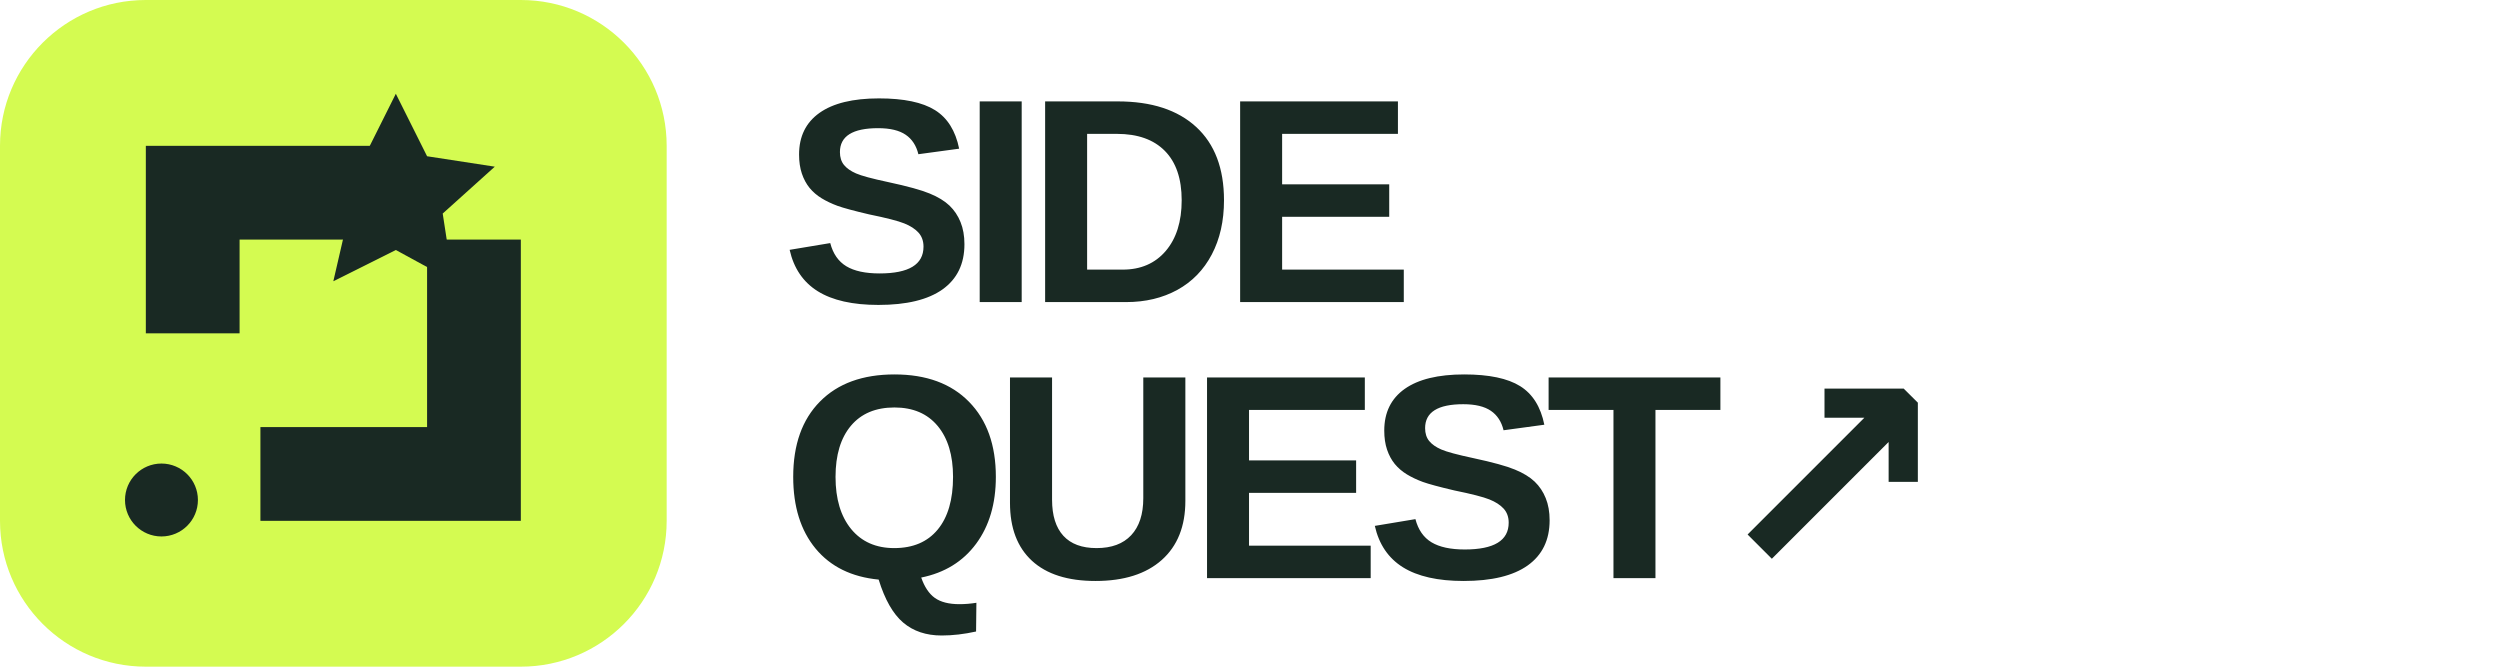
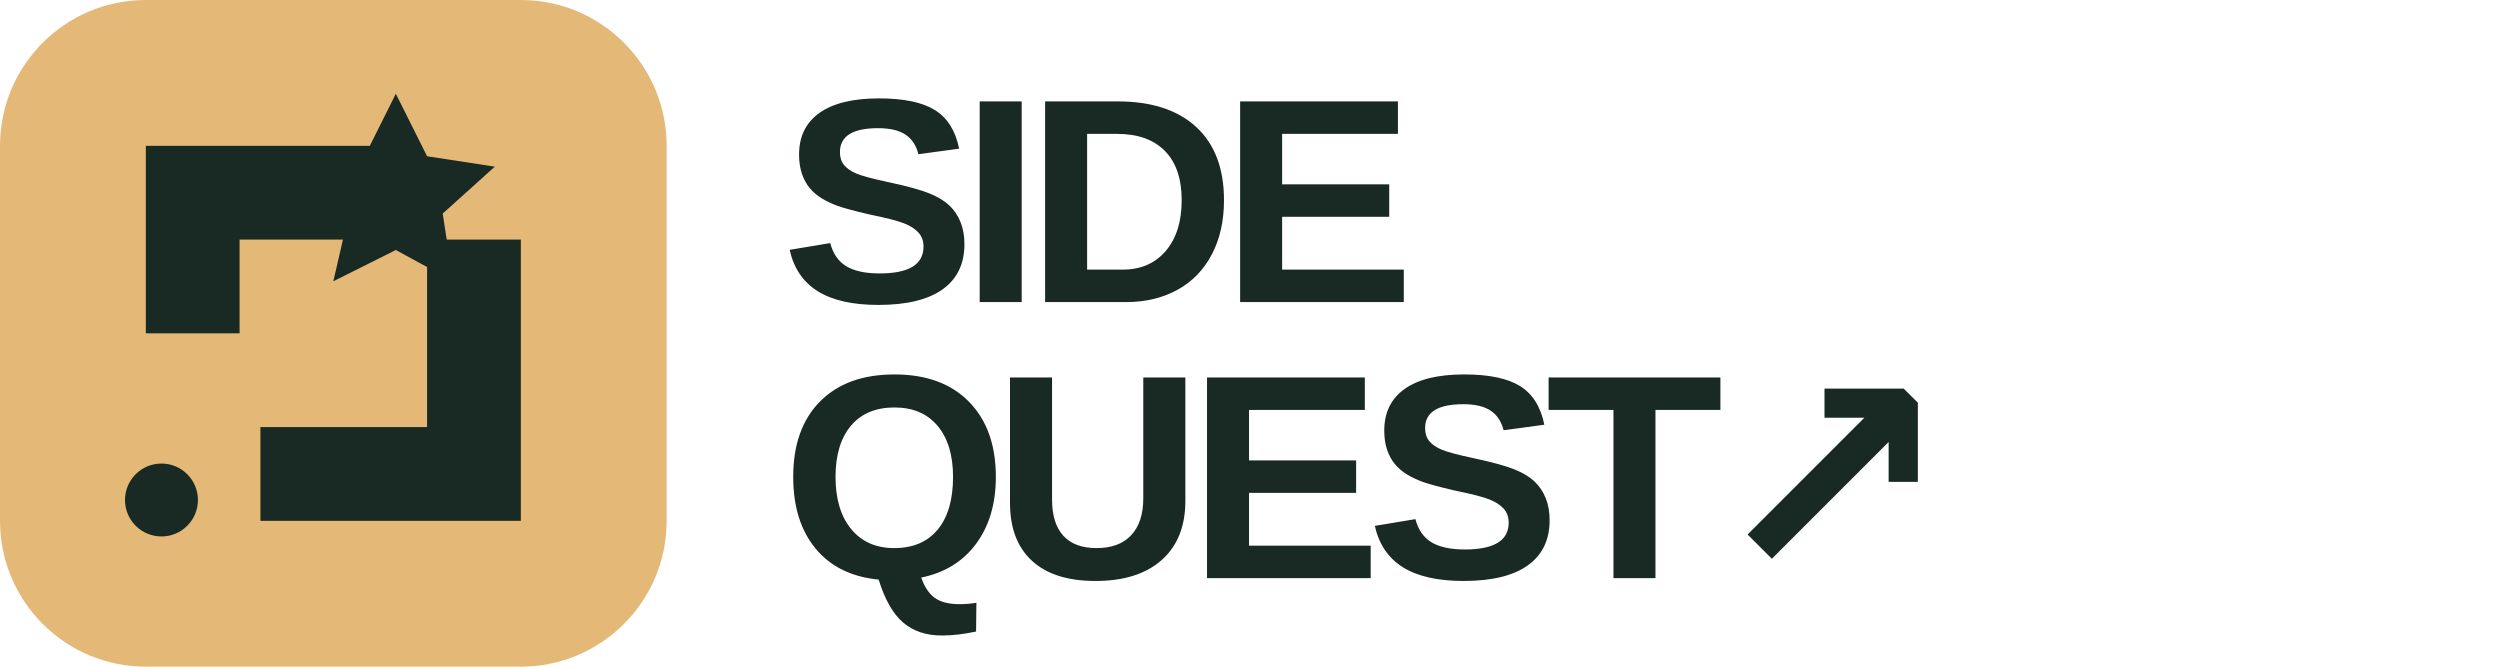
<svg xmlns="http://www.w3.org/2000/svg" viewBox="0 0 480 128">
-   <rect width="128" height="128" rx="28" fill="#d4fb51" />
+   <rect width="128" height="128" rx="28" fill="#e4b978" />
  <path d="M28 28h50v18H46v18H28zM50 64h32V46h18v54H50V82h32V64z" fill="#192923" />
  <path d="m76 18 6 12 13 2-10 9 2 13-11-6-12 6 3-13-10-9 13-2z" fill="#192923" />
  <circle cx="31" cy="96" r="7" fill="#192923" />
  <g fill="#192923" font-family="Arial,sans-serif" font-weight="900" font-size="56" letter-spacing="-3">
    <text x="150" y="58">SIDE</text>
    <text x="150" y="111">QUEST↗</text>
  </g>
</svg>
